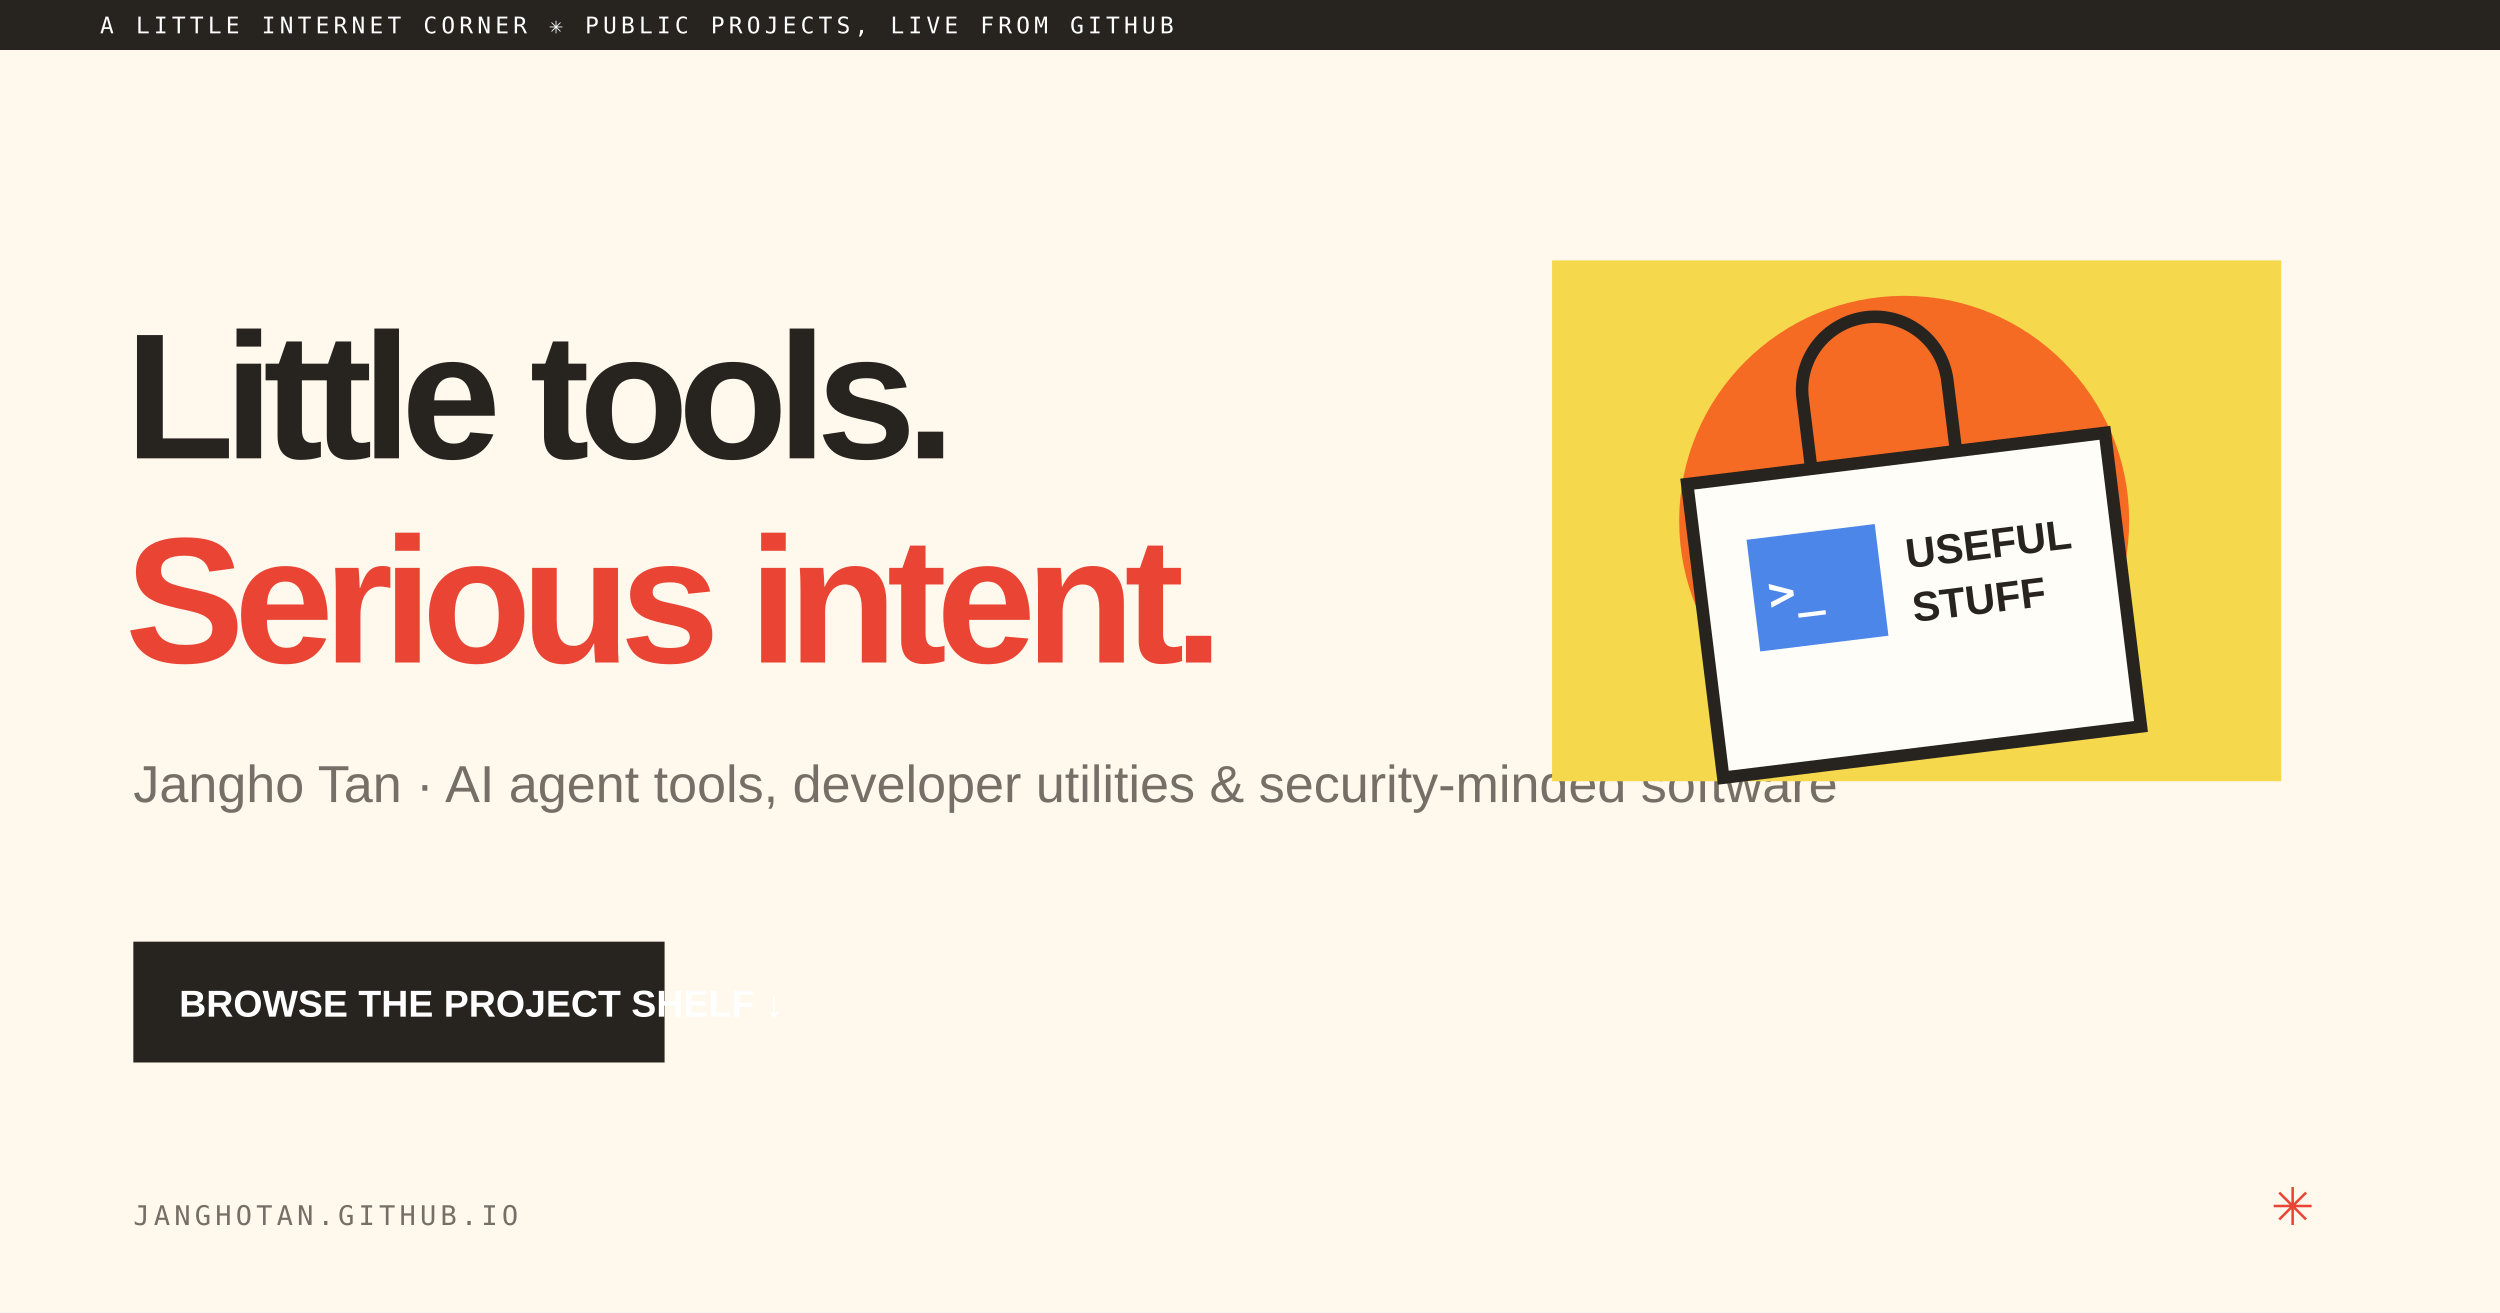
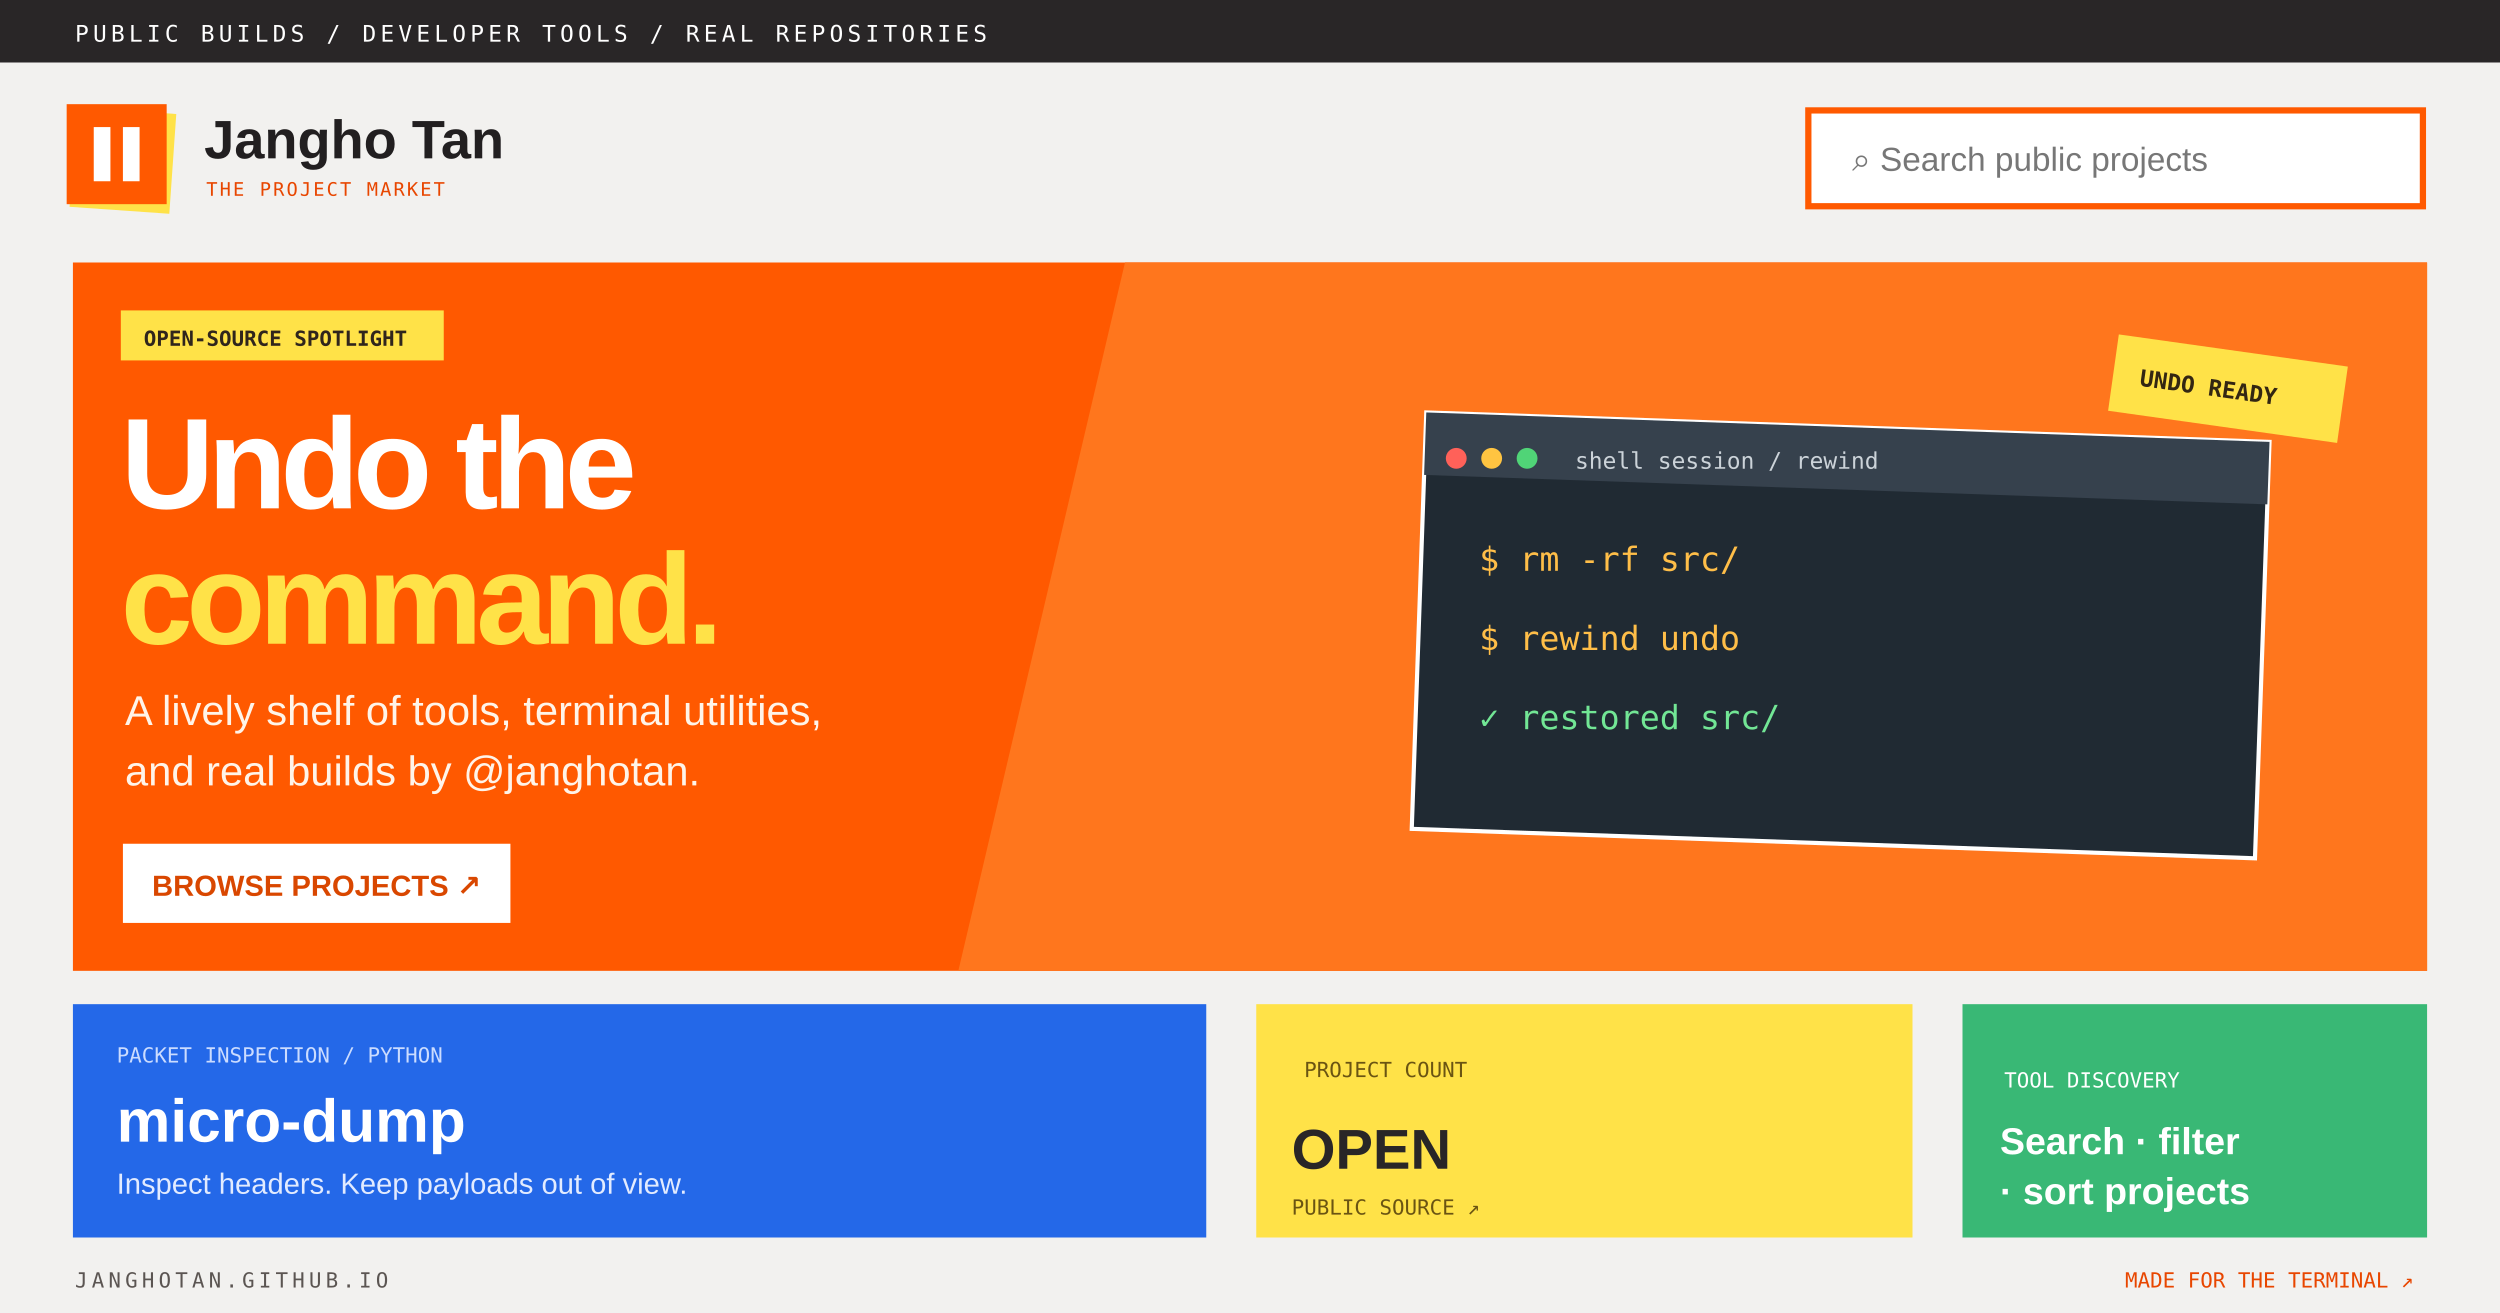
<svg xmlns="http://www.w3.org/2000/svg" width="1200" height="630" viewBox="0 0 1200 630">
-   <rect width="1200" height="630" fill="#fff8ed" />
-   <rect x="0" y="0" width="1200" height="24" fill="#27231f" />
-   <text x="48" y="16" fill="#fff" font-family="monospace" font-size="11" letter-spacing="2">A LITTLE INTERNET CORNER  ✳  PUBLIC PROJECTS, LIVE FROM GITHUB</text>
-   <text x="60" y="220" fill="#27231f" font-family="Arial,sans-serif" font-size="86" font-weight="800" letter-spacing="-5">Little tools.</text>
-   <text x="60" y="318" fill="#e94434" font-family="Arial,sans-serif" font-size="86" font-weight="800" letter-spacing="-5">Serious intent.</text>
-   <text x="64" y="385" fill="#756f67" font-family="Arial,sans-serif" font-size="25">Jangho Tan · AI agent tools, developer utilities &amp; security-minded software</text>
-   <rect x="745" y="125" width="350" height="250" fill="#f5d84c" />
-   <circle cx="914" cy="250" r="108" fill="#f56b24" />
-   <g transform="rotate(-7 913 260)">
-     <rect x="814" y="220" width="202" height="142" fill="#fffdf8" stroke="#27231f" stroke-width="6" />
-     <path d="M874 220v-34a35 35 0 0 1 70 0v34" fill="none" stroke="#27231f" stroke-width="6" />
-     <rect x="839" y="250" width="62" height="54" fill="#4c86e8" />
-     <text x="846" y="285" fill="#fff" font-family="monospace" font-size="22" font-weight="bold">&gt;_</text>
-     <text x="914" y="273" fill="#27231f" font-family="Arial,sans-serif" font-size="20" font-weight="bold">USEFUL</text>
-     <text x="914" y="299" fill="#27231f" font-family="Arial,sans-serif" font-size="20" font-weight="bold">STUFF</text>
-   </g>
-   <rect x="64" y="452" width="255" height="58" fill="#27231f" />
-   <text x="86" y="488" fill="#fff" font-family="Arial,sans-serif" font-size="18" font-weight="bold">BROWSE THE PROJECT SHELF  ↓</text>
-   <text x="64" y="588" fill="#756f67" font-family="monospace" font-size="13" letter-spacing="2">JANGHOTAN.GITHUB.IO</text>
-   <text x="1090" y="588" fill="#e94434" font-family="Arial,sans-serif" font-size="25">✳</text>
+   <rect width="1200" height="630" fill="#f2f1ef" />
+   <rect width="1200" height="30" fill="#292627" />
+   <text x="36" y="20" fill="#fff" font-family="monospace" font-size="11" letter-spacing="2">PUBLIC BUILDS  /  DEVELOPER TOOLS  /  REAL REPOSITORIES</text>
+   <rect x="35" y="53" width="48" height="48" fill="#ffe248" transform="rotate(4 59 77)" />
+   <rect x="32" y="50" width="48" height="48" fill="#ff5900" />
+   <path fill="#fff" d="M45 61h8v26h-8zm14 0h8v26h-8z" />
+   <text x="98" y="76" fill="#221f20" font-family="Arial,sans-serif" font-size="26" font-weight="800">Jangho Tan</text>
+   <text x="99" y="94" fill="#e84600" font-family="monospace" font-size="9" letter-spacing="1">THE PROJECT MARKET</text>
+   <rect x="868" y="53" width="295" height="46" fill="#fff" stroke="#ff5900" stroke-width="3" />
+   <text x="889" y="82" fill="#777" font-family="Arial,sans-serif" font-size="16">⌕  Search public projects</text>
+   <rect x="35" y="126" width="1130" height="340" fill="#ff5900" />
+   <path d="M540 126h625v340H460z" fill="#ff761d" />
+   <rect x="58" y="149" width="155" height="24" fill="#ffe248" />
+   <text x="69" y="166" fill="#30251c" font-family="monospace" font-size="10" font-weight="bold">OPEN-SOURCE SPOTLIGHT</text>
+   <text x="58" y="244" fill="#fff" font-family="Arial,sans-serif" font-size="62" font-weight="900" letter-spacing="-3">Undo the</text>
+   <text x="58" y="309" fill="#ffe248" font-family="Arial,sans-serif" font-size="62" font-weight="900" letter-spacing="-3">command.</text>
+   <text x="60" y="348" fill="#fff4e9" font-family="Arial,sans-serif" font-size="20">A lively shelf of tools, terminal utilities,</text>
+   <text x="60" y="377" fill="#fff4e9" font-family="Arial,sans-serif" font-size="20">and real builds by @janghotan.</text>
+   <rect x="59" y="405" width="186" height="38" fill="#fff" />
+   <text x="73" y="430" fill="#d94700" font-family="Arial,sans-serif" font-size="14" font-weight="bold">BROWSE PROJECTS  ↗</text>
+   <rect x="681" y="205" width="405" height="200" fill="#202a33" stroke="#fff" stroke-width="2" transform="rotate(2 884 305)" />
+   <rect x="681" y="205" width="405" height="30" fill="#36414d" transform="rotate(2 884 305)" />
+   <circle cx="699" cy="220" r="5" fill="#ff6159" />
+   <circle cx="716" cy="220" r="5" fill="#ffc441" />
+   <circle cx="733" cy="220" r="5" fill="#50d477" />
+   <text x="756" y="225" fill="#ccd3d9" font-family="monospace" font-size="11">shell session  /  rewind</text>
+   <text x="710" y="274" fill="#ffbe48" font-family="monospace" font-size="16">$ rm -rf src/</text>
+   <text x="710" y="312" fill="#ffbe48" font-family="monospace" font-size="16">$ rewind undo</text>
+   <text x="710" y="350" fill="#72e695" font-family="monospace" font-size="16">✓ restored src/</text>
+   <rect x="1014" y="168" width="111" height="37" fill="#ffe248" transform="rotate(8 1069 186)" />
+   <text x="1027" y="191" fill="#332612" font-family="monospace" font-size="11" font-weight="bold" transform="rotate(8 1069 186)">UNDO READY</text>
+   <rect x="35" y="482" width="544" height="112" fill="#2468e8" />
+   <text x="56" y="510" fill="#cbdcff" font-family="monospace" font-size="10">PACKET INSPECTION / PYTHON</text>
+   <text x="56" y="548" fill="#fff" font-family="Arial,sans-serif" font-size="29" font-weight="bold">micro-dump</text>
+   <text x="56" y="573" fill="#e2ebff" font-family="Arial,sans-serif" font-size="14">Inspect headers. Keep payloads out of view.</text>
+   <rect x="603" y="482" width="315" height="112" fill="#ffe248" />
+   <text x="626" y="517" fill="#6a5412" font-family="monospace" font-size="10">PROJECT COUNT</text>
+   <text x="620" y="561" fill="#292627" font-family="Arial,sans-serif" font-size="27" font-weight="900">OPEN</text>
+   <text x="620" y="583" fill="#6a5412" font-family="monospace" font-size="10">PUBLIC SOURCE ↗</text>
+   <rect x="942" y="482" width="223" height="112" fill="#39b875" />
+   <text x="962" y="522" fill="#fff" font-family="monospace" font-size="10">TOOL DISCOVERY</text>
+   <text x="960" y="554" fill="#fff" font-family="Arial,sans-serif" font-size="18" font-weight="bold">Search · filter</text>
+   <text x="960" y="578" fill="#fff" font-family="Arial,sans-serif" font-size="18" font-weight="bold">· sort projects</text>
+   <text x="36" y="618" fill="#5b5552" font-family="monospace" font-size="10" letter-spacing="2">JANGHOTAN.GITHUB.IO</text>
+   <text x="1020" y="618" fill="#e84600" font-family="monospace" font-size="10">MADE FOR THE TERMINAL ↗</text>
</svg>
